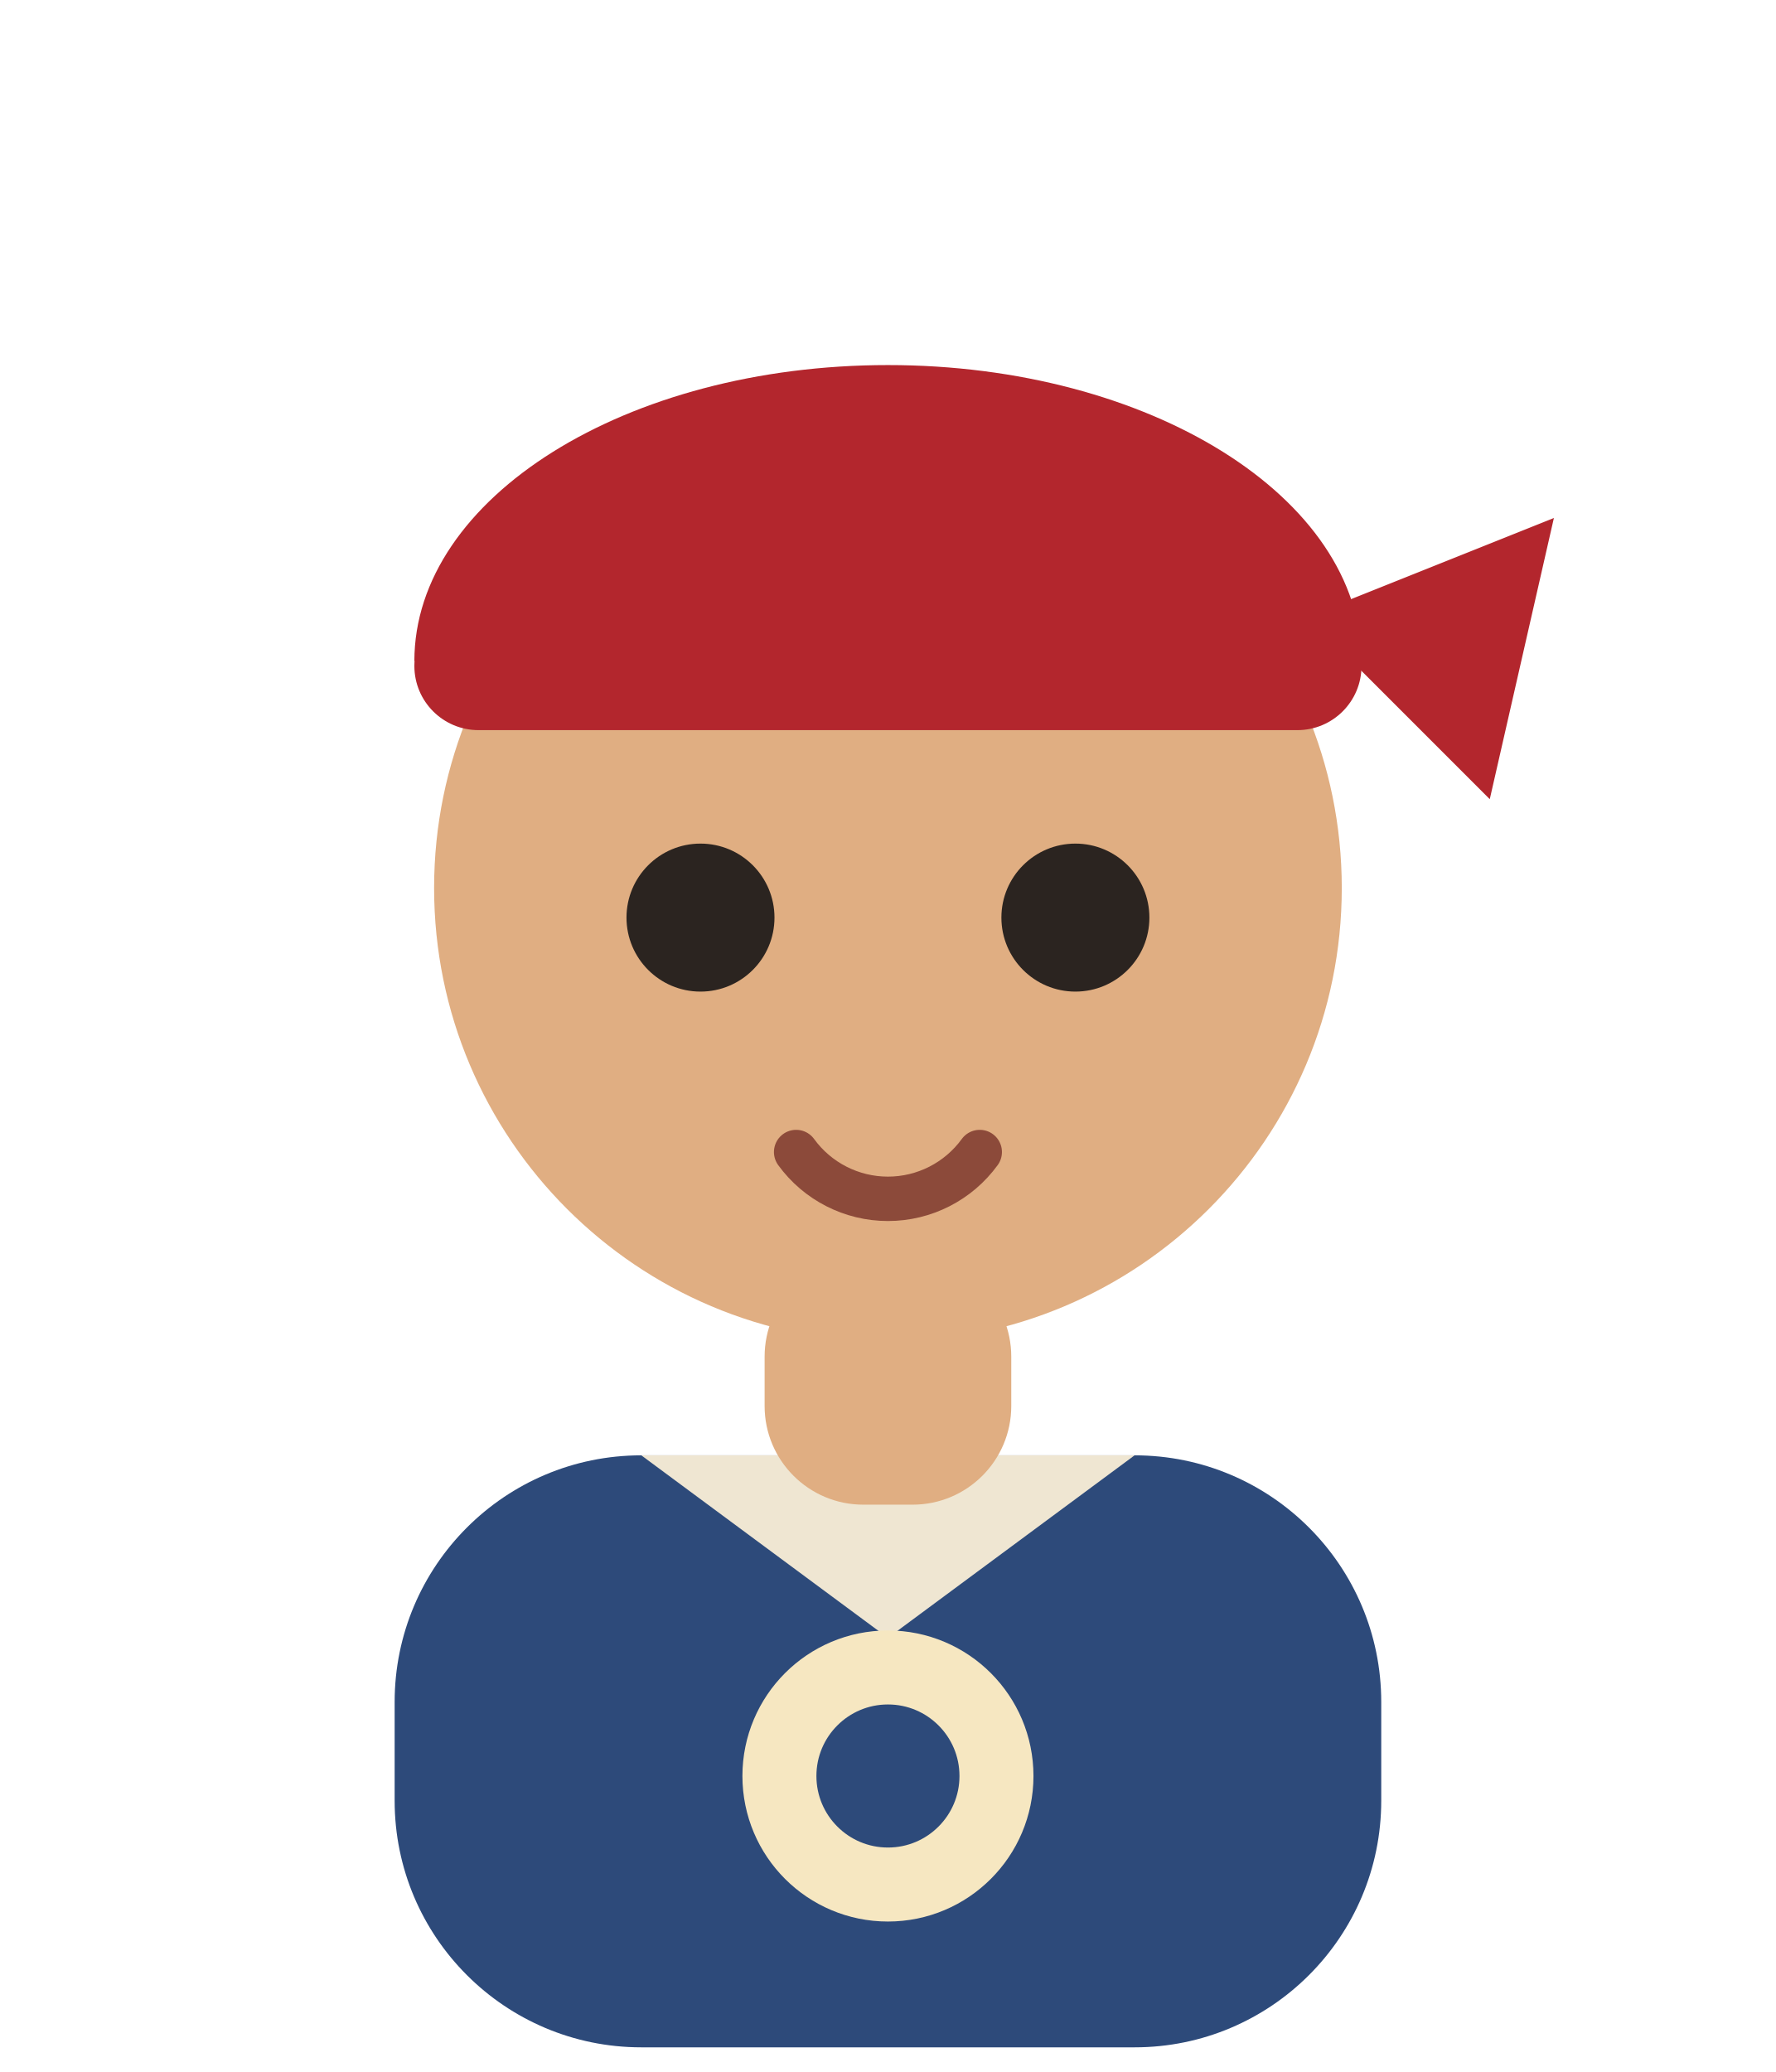
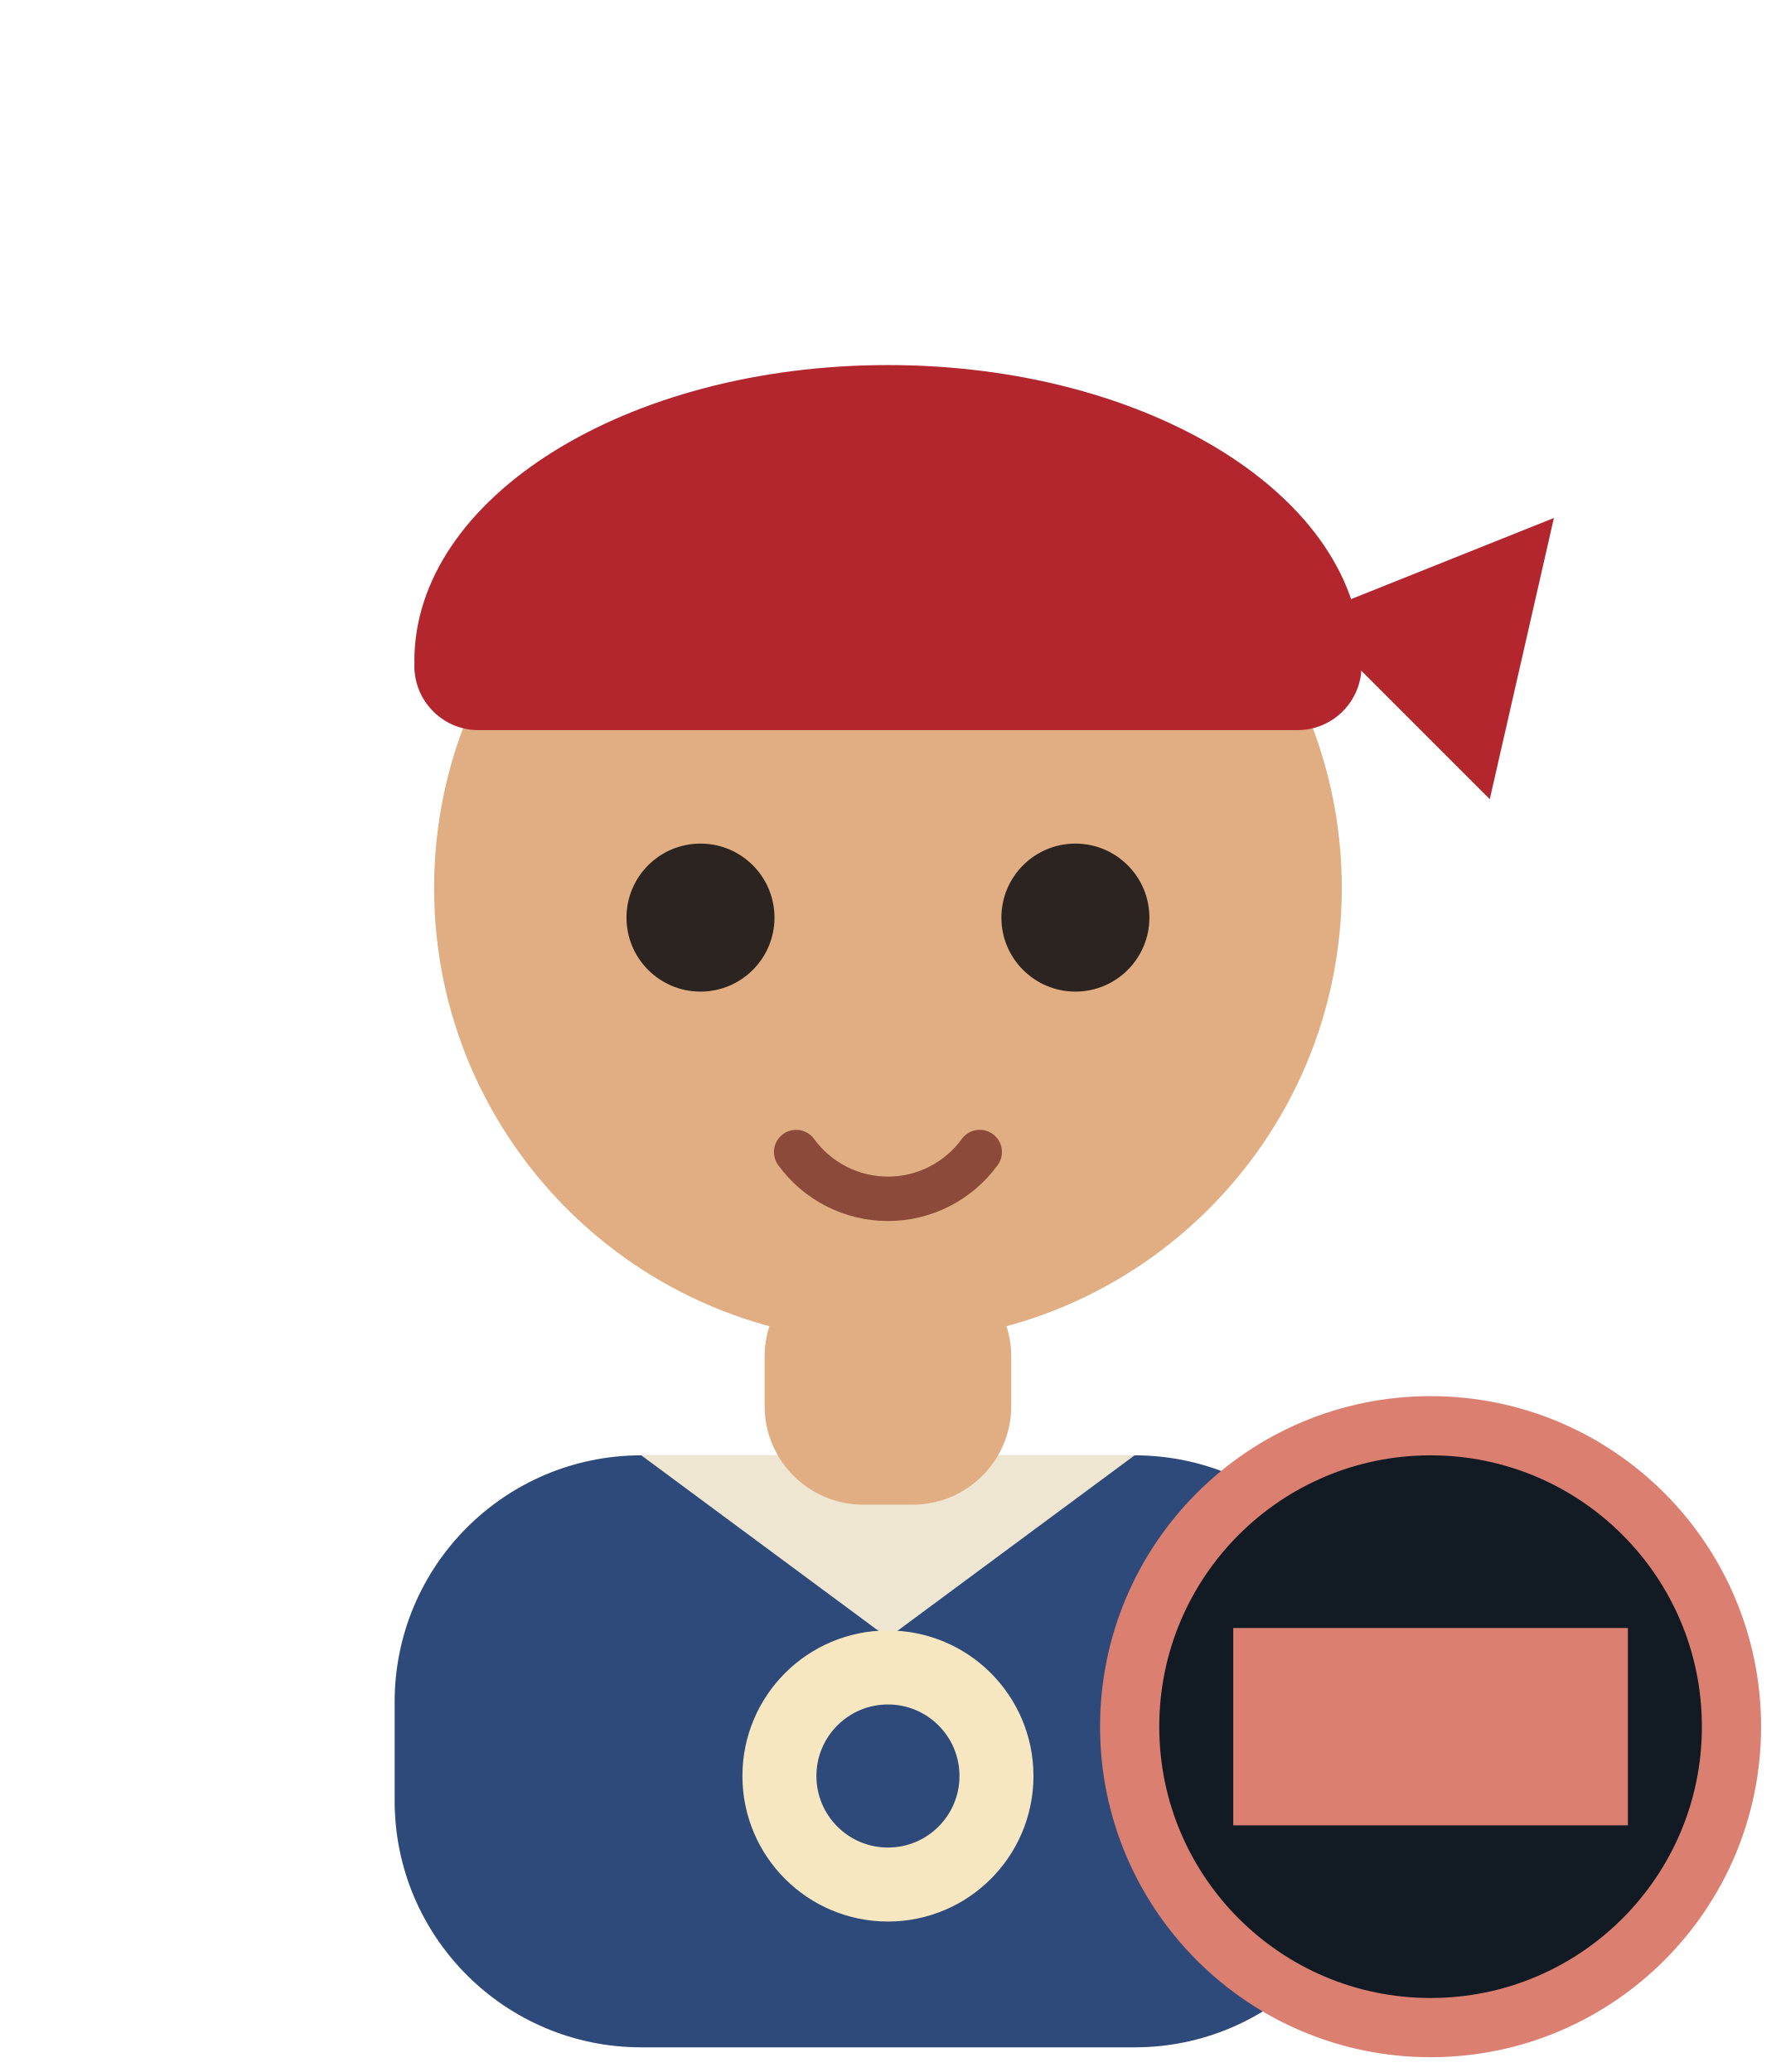
<svg xmlns="http://www.w3.org/2000/svg" viewBox="0 0 36 42" width="36" height="42">
  <path d="M13 29.5H23A5 5 0 0 1 28 34.5V36.5A5 5 0 0 1 23 41.5H13A5 5 0 0 1 8 36.5V34.5A5 5 0 0 1 13 29.5Z" fill="#2d4a7a" />
  <path d="M13 29.5L18 33.2L23 29.5Z" fill="#efe6d2" />
  <path d="M17.5 25.5H18.5A2 2 0 0 1 20.5 27.5V28.5A2 2 0 0 1 18.5 30.5H17.5A2 2 0 0 1 15.5 28.5V27.5A2 2 0 0 1 17.5 25.5Z" fill="#e0ae82" />
  <path d="M27.2 18A9.2 9.2 0 1 1 8.8 18A9.2 9.2 0 1 1 27.2 18" fill="#e0ae82" />
  <path d="M8.4 13.4A9.6 6 0 0 1 27.6 13.4Z" fill="#b3262d" />
  <path d="M9.7 12.2H26.3A1.3 1.3 0 0 1 27.6 13.5V13.5A1.3 1.3 0 0 1 26.3 14.8H9.7A1.3 1.3 0 0 1 8.4 13.5V13.5A1.3 1.3 0 0 1 9.7 12.2Z" fill="#b3262d" />
  <path d="M26.5 12.5L31.5 10.5L30.2 16.2Z" fill="#b3262d" />
  <path d="M15.7 18.6A1.5 1.5 0 1 1 12.7 18.6A1.5 1.5 0 1 1 15.7 18.6" fill="#2b2420" />
  <path d="M23.3 18.6A1.5 1.5 0 1 1 20.3 18.6A1.5 1.5 0 1 1 23.3 18.6" fill="#2b2420" />
  <path d="M19.861 23.352A2.3 2.3 0 0 1 16.139 23.352" fill="none" stroke="#8c4a3a" stroke-width="0.9" stroke-linecap="round" stroke-linejoin="round" />
  <path d="M20.2 36A2.2 2.2 0 1 1 15.8 36A2.2 2.2 0 1 1 20.2 36" fill="none" stroke="#f6e7c1" stroke-width="1.5" stroke-linecap="round" stroke-linejoin="round" />
+   <g transform="translate(29 35)">
+     <circle r="6.1" fill="#121b24" stroke="#db7f70" stroke-width="1.2" />
+     <g fill="#db7f70" stroke-linecap="round" stroke-linejoin="round">
+       <path d="M-4 -2H4V2H-4Z M-2 -4V-2 M2 -4V-2" />
+     </g>
+   </g>
</svg>
